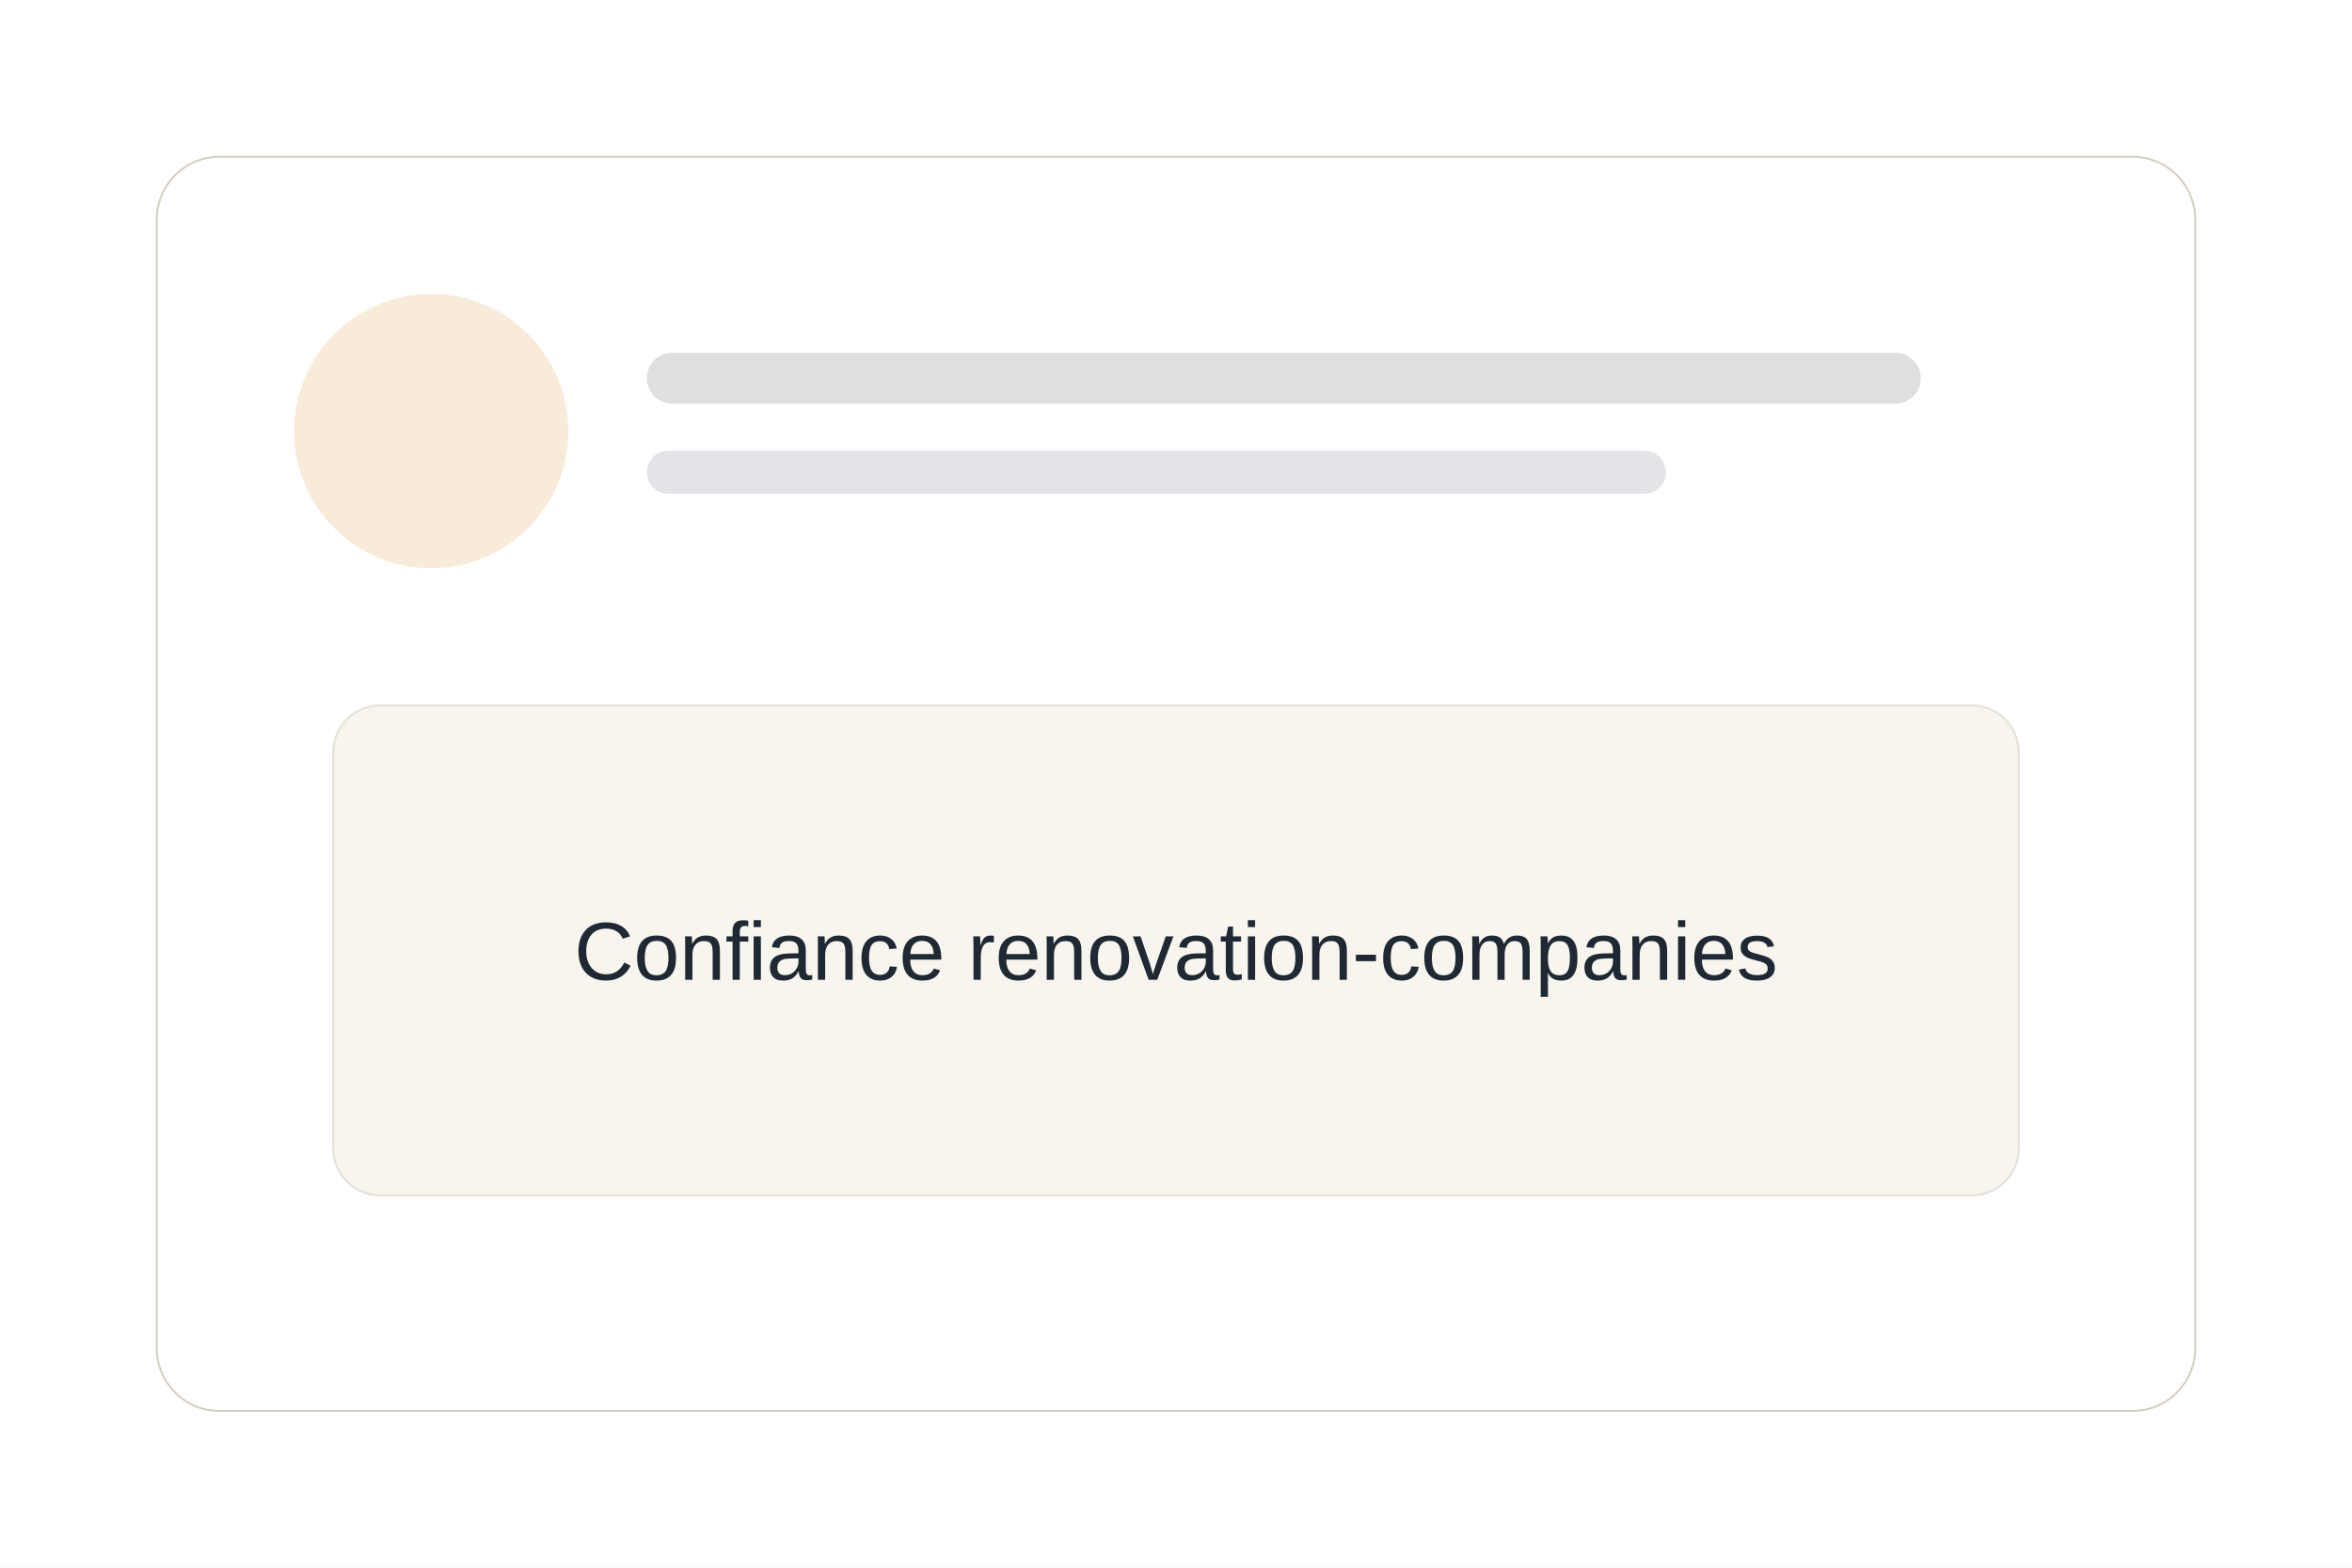
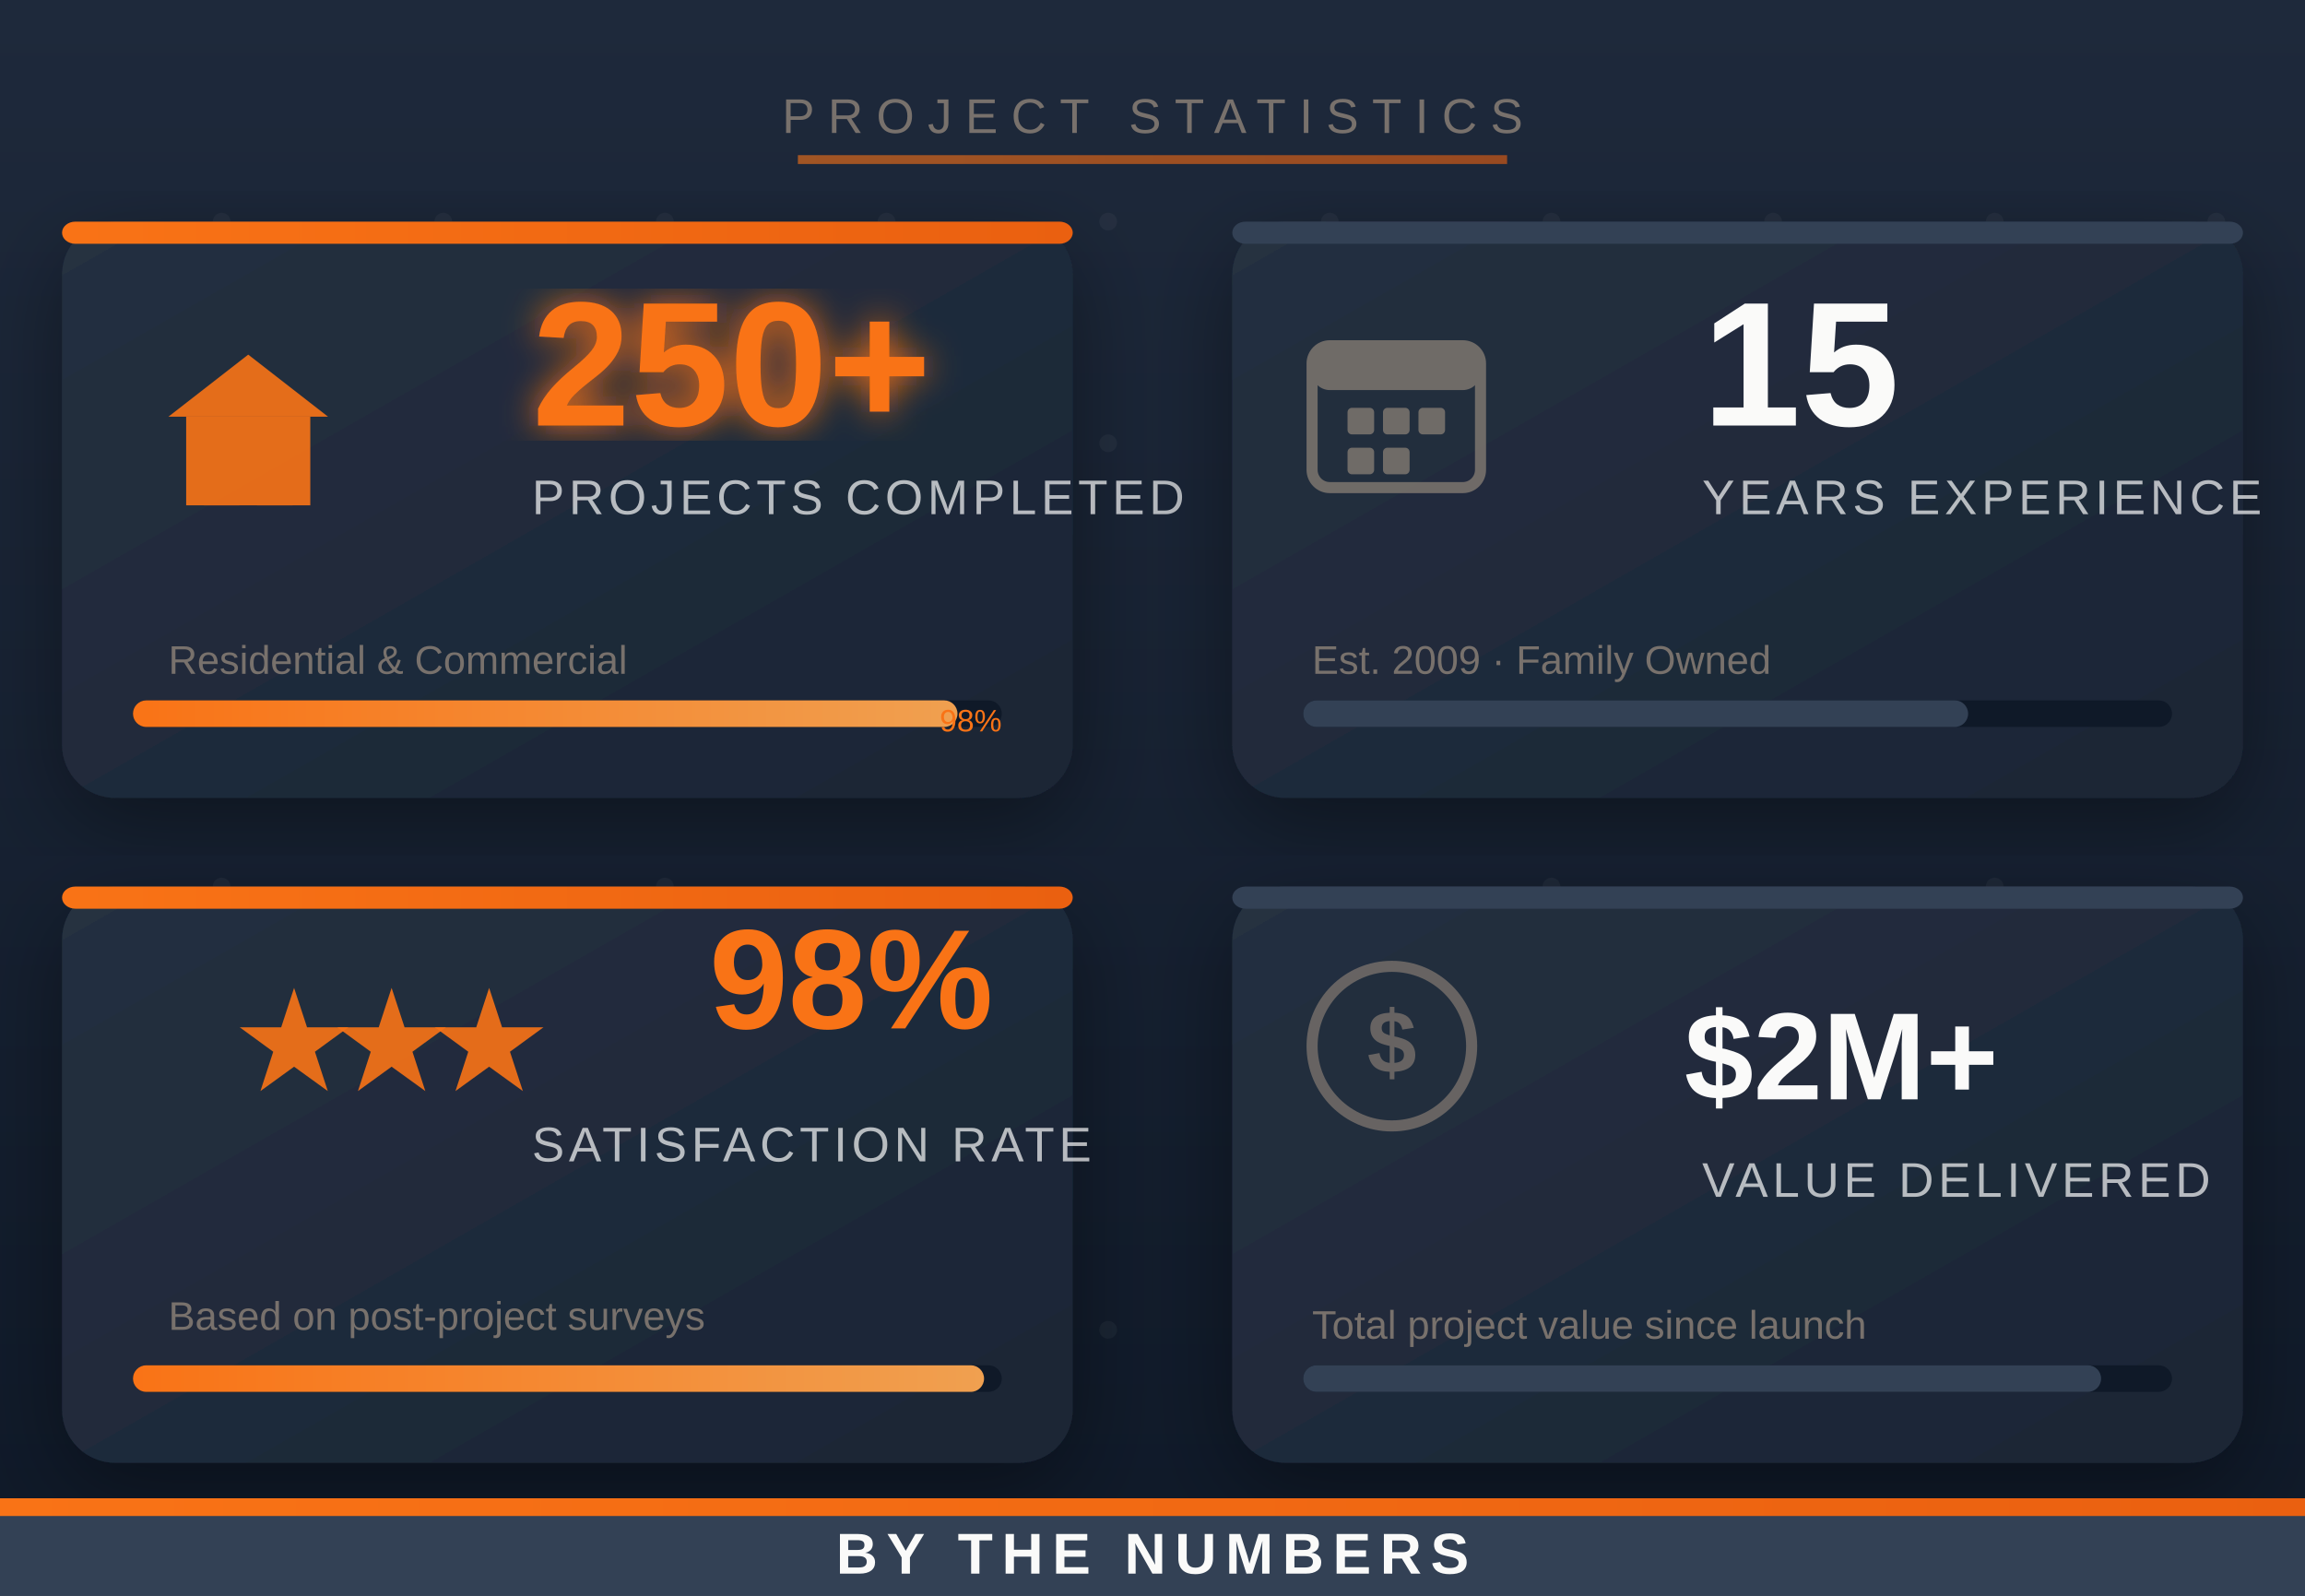
- <svg xmlns="http://www.w3.org/2000/svg" width="1200" height="800" viewBox="0 0 1200 800" role="img" aria-label="Confiance renovation-companies">
-   <rect width="1200" height="800" fill="#FFFFFF" />
-   <rect x="80" y="80" width="1040" height="640" rx="32" fill="#ffffff" stroke="#D6CFC4" />
-   <circle cx="220" cy="220" r="70" fill="#D97706" opacity="0.15" />
-   <rect x="330" y="180" width="650" height="26" rx="13" fill="#1F2933" opacity="0.15" />
-   <rect x="330" y="230" width="520" height="22" rx="11" fill="#5F6B7A" opacity="0.18" />
-   <rect x="170" y="360" width="860" height="250" rx="24" fill="#F8F5EF" stroke="#E5E0D8" />
-   <text x="600" y="500" text-anchor="middle" font-family="Arial, sans-serif" font-size="42" fill="#1F2933">Confiance renovation-companies</text>
+ <svg xmlns="http://www.w3.org/2000/svg" viewBox="0 0 520 360" font-family="Arial, sans-serif">
+   <defs>
+     <linearGradient id="bgG" x1="0" y1="0" x2="0" y2="1">
+       <stop offset="0%" stop-color="#1E293B" />
+       <stop offset="100%" stop-color="#0f1928" />
+     </linearGradient>
+     <linearGradient id="card1G" x1="0" y1="0" x2="1" y2="1">
+       <stop offset="0%" stop-color="#253040" />
+       <stop offset="100%" stop-color="#1a2535" />
+     </linearGradient>
+     <linearGradient id="orangeG" x1="0" y1="0" x2="1" y2="0">
+       <stop offset="0%" stop-color="#F97316" />
+       <stop offset="100%" stop-color="#ea6010" />
+     </linearGradient>
+     <linearGradient id="barG" x1="0" y1="0" x2="1" y2="0">
+       <stop offset="0%" stop-color="#F97316" />
+       <stop offset="100%" stop-color="#f0a050" />
+     </linearGradient>
+     <filter id="cardShadow">
+       <feDropShadow dx="0" dy="6" stdDeviation="10" flood-color="#00000060" />
+     </filter>
+     <filter id="numGlow">
+       <feGaussianBlur stdDeviation="4" result="blur" />
+       <feComposite in="SourceGraphic" in2="blur" />
+     </filter>
+   </defs>
+   <rect width="520" height="360" fill="url(#bgG)" />
+   <g fill="#FAFAF9" opacity="0.04">
+     <circle cx="50" cy="50" r="2" />
+     <circle cx="100" cy="50" r="2" />
+     <circle cx="150" cy="50" r="2" />
+     <circle cx="200" cy="50" r="2" />
+     <circle cx="250" cy="50" r="2" />
+     <circle cx="300" cy="50" r="2" />
+     <circle cx="350" cy="50" r="2" />
+     <circle cx="400" cy="50" r="2" />
+     <circle cx="450" cy="50" r="2" />
+     <circle cx="500" cy="50" r="2" />
+     <circle cx="50" cy="100" r="2" />
+     <circle cx="150" cy="100" r="2" />
+     <circle cx="250" cy="100" r="2" />
+     <circle cx="350" cy="100" r="2" />
+     <circle cx="450" cy="100" r="2" />
+     <circle cx="50" cy="200" r="2" />
+     <circle cx="150" cy="200" r="2" />
+     <circle cx="350" cy="200" r="2" />
+     <circle cx="450" cy="200" r="2" />
+     <circle cx="50" cy="300" r="2" />
+     <circle cx="150" cy="300" r="2" />
+     <circle cx="250" cy="300" r="2" />
+     <circle cx="350" cy="300" r="2" />
+     <circle cx="450" cy="300" r="2" />
+   </g>
+   <text x="260" y="30" text-anchor="middle" font-size="11" fill="#78716C" letter-spacing="3">PROJECT STATISTICS</text>
+   <rect x="180" y="35" width="160" height="2" fill="url(#orangeG)" opacity="0.6" />
+   <rect x="14" y="50" width="228" height="130" rx="12" fill="url(#card1G)" filter="url(#cardShadow)" />
+   <rect x="14" y="50" width="228" height="5" rx="3" fill="url(#orangeG)" />
+   <g transform="translate(38 80)" fill="#F97316" opacity="0.9">
+     <polygon points="18,0 36,14 0,14" />
+     <rect x="4" y="14" width="28" height="20" />
+     <rect x="8" y="20" width="8" height="14" />
+     <rect x="20" y="20" width="8" height="14" />
+   </g>
+   <text x="120" y="96" font-size="40" fill="#F97316" font-weight="bold" filter="url(#numGlow)">250+</text>
+   <text x="120" y="116" font-size="11" fill="#FAFAF9" opacity="0.7" letter-spacing="1">PROJECTS COMPLETED</text>
+   <text x="38" y="152" font-size="9" fill="#78716C">Residential &amp; Commercial</text>
+   <rect x="30" y="158" width="196" height="6" rx="3" fill="#0f1928" />
+   <rect x="30" y="158" width="186" height="6" rx="3" fill="url(#barG)" />
+   <text x="226" y="165" text-anchor="end" font-size="7" fill="#F97316">98%</text>
+   <rect x="278" y="50" width="228" height="130" rx="12" fill="url(#card1G)" filter="url(#cardShadow)" />
+   <rect x="278" y="50" width="228" height="5" rx="3" fill="#334155" />
+   <g transform="translate(296 78)" fill="#78716C" opacity="0.9">
+     <rect x="0" y="0" width="38" height="32" rx="4" fill="none" stroke="#78716C" stroke-width="2.5" />
+     <rect x="0" y="0" width="38" height="10" rx="4" fill="#78716C" />
+     <rect x="8" y="14" width="6" height="6" rx="1" />
+     <rect x="16" y="14" width="6" height="6" rx="1" />
+     <rect x="24" y="14" width="6" height="6" rx="1" />
+     <rect x="8" y="23" width="6" height="6" rx="1" />
+     <rect x="16" y="23" width="6" height="6" rx="1" />
+   </g>
+   <text x="384" y="96" font-size="40" fill="#FAFAF9" font-weight="bold">15</text>
+   <text x="384" y="116" font-size="11" fill="#FAFAF9" opacity="0.7" letter-spacing="1">YEARS EXPERIENCE</text>
+   <text x="296" y="152" font-size="9" fill="#78716C">Est. 2009 · Family Owned</text>
+   <rect x="294" y="158" width="196" height="6" rx="3" fill="#0f1928" />
+   <rect x="294" y="158" width="150" height="6" rx="3" fill="#334155" />
+   <rect x="14" y="200" width="228" height="130" rx="12" fill="url(#card1G)" filter="url(#cardShadow)" />
+   <rect x="14" y="200" width="228" height="5" rx="3" fill="url(#orangeG)" />
+   <text x="52" y="246" font-size="32" fill="#F97316" opacity="0.9">★</text>
+   <text x="74" y="246" font-size="32" fill="#F97316" opacity="0.9">★</text>
+   <text x="96" y="246" font-size="32" fill="#F97316" opacity="0.9">★</text>
+   <text x="52" y="238" font-size="8" fill="#78716C" opacity="0.0">hidden</text>
+   <text x="160" y="232" font-size="32" fill="#F97316" font-weight="bold">98%</text>
+   <text x="120" y="262" font-size="11" fill="#FAFAF9" opacity="0.7" letter-spacing="1">SATISFACTION RATE</text>
+   <text x="38" y="300" font-size="9" fill="#78716C">Based on post-project surveys</text>
+   <rect x="30" y="308" width="196" height="6" rx="3" fill="#0f1928" />
+   <rect x="30" y="308" width="192" height="6" rx="3" fill="url(#barG)" />
+   <rect x="278" y="200" width="228" height="130" rx="12" fill="url(#card1G)" filter="url(#cardShadow)" />
+   <rect x="278" y="200" width="228" height="5" rx="3" fill="#334155" />
+   <g transform="translate(294 216)" fill="#78716C" opacity="0.8">
+     <circle cx="20" cy="20" r="18" fill="none" stroke="#78716C" stroke-width="2.5" />
+     <text x="20" y="26" text-anchor="middle" font-size="20" fill="#78716C" font-weight="bold">$</text>
+   </g>
+   <text x="380" y="248" font-size="28" fill="#FAFAF9" font-weight="bold">$2M+</text>
+   <text x="384" y="270" font-size="11" fill="#FAFAF9" opacity="0.7" letter-spacing="1">VALUE DELIVERED</text>
+   <text x="296" y="302" font-size="9" fill="#78716C">Total project value since launch</text>
+   <rect x="294" y="308" width="196" height="6" rx="3" fill="#0f1928" />
+   <rect x="294" y="308" width="180" height="6" rx="3" fill="#334155" />
+   <rect x="0" y="340" width="520" height="20" fill="#334155" />
+   <rect x="0" y="338" width="520" height="4" fill="url(#orangeG)" />
+   <text x="260" y="355" text-anchor="middle" font-size="13" fill="#FAFAF9" font-weight="bold" letter-spacing="2">BY THE NUMBERS</text>
</svg>
